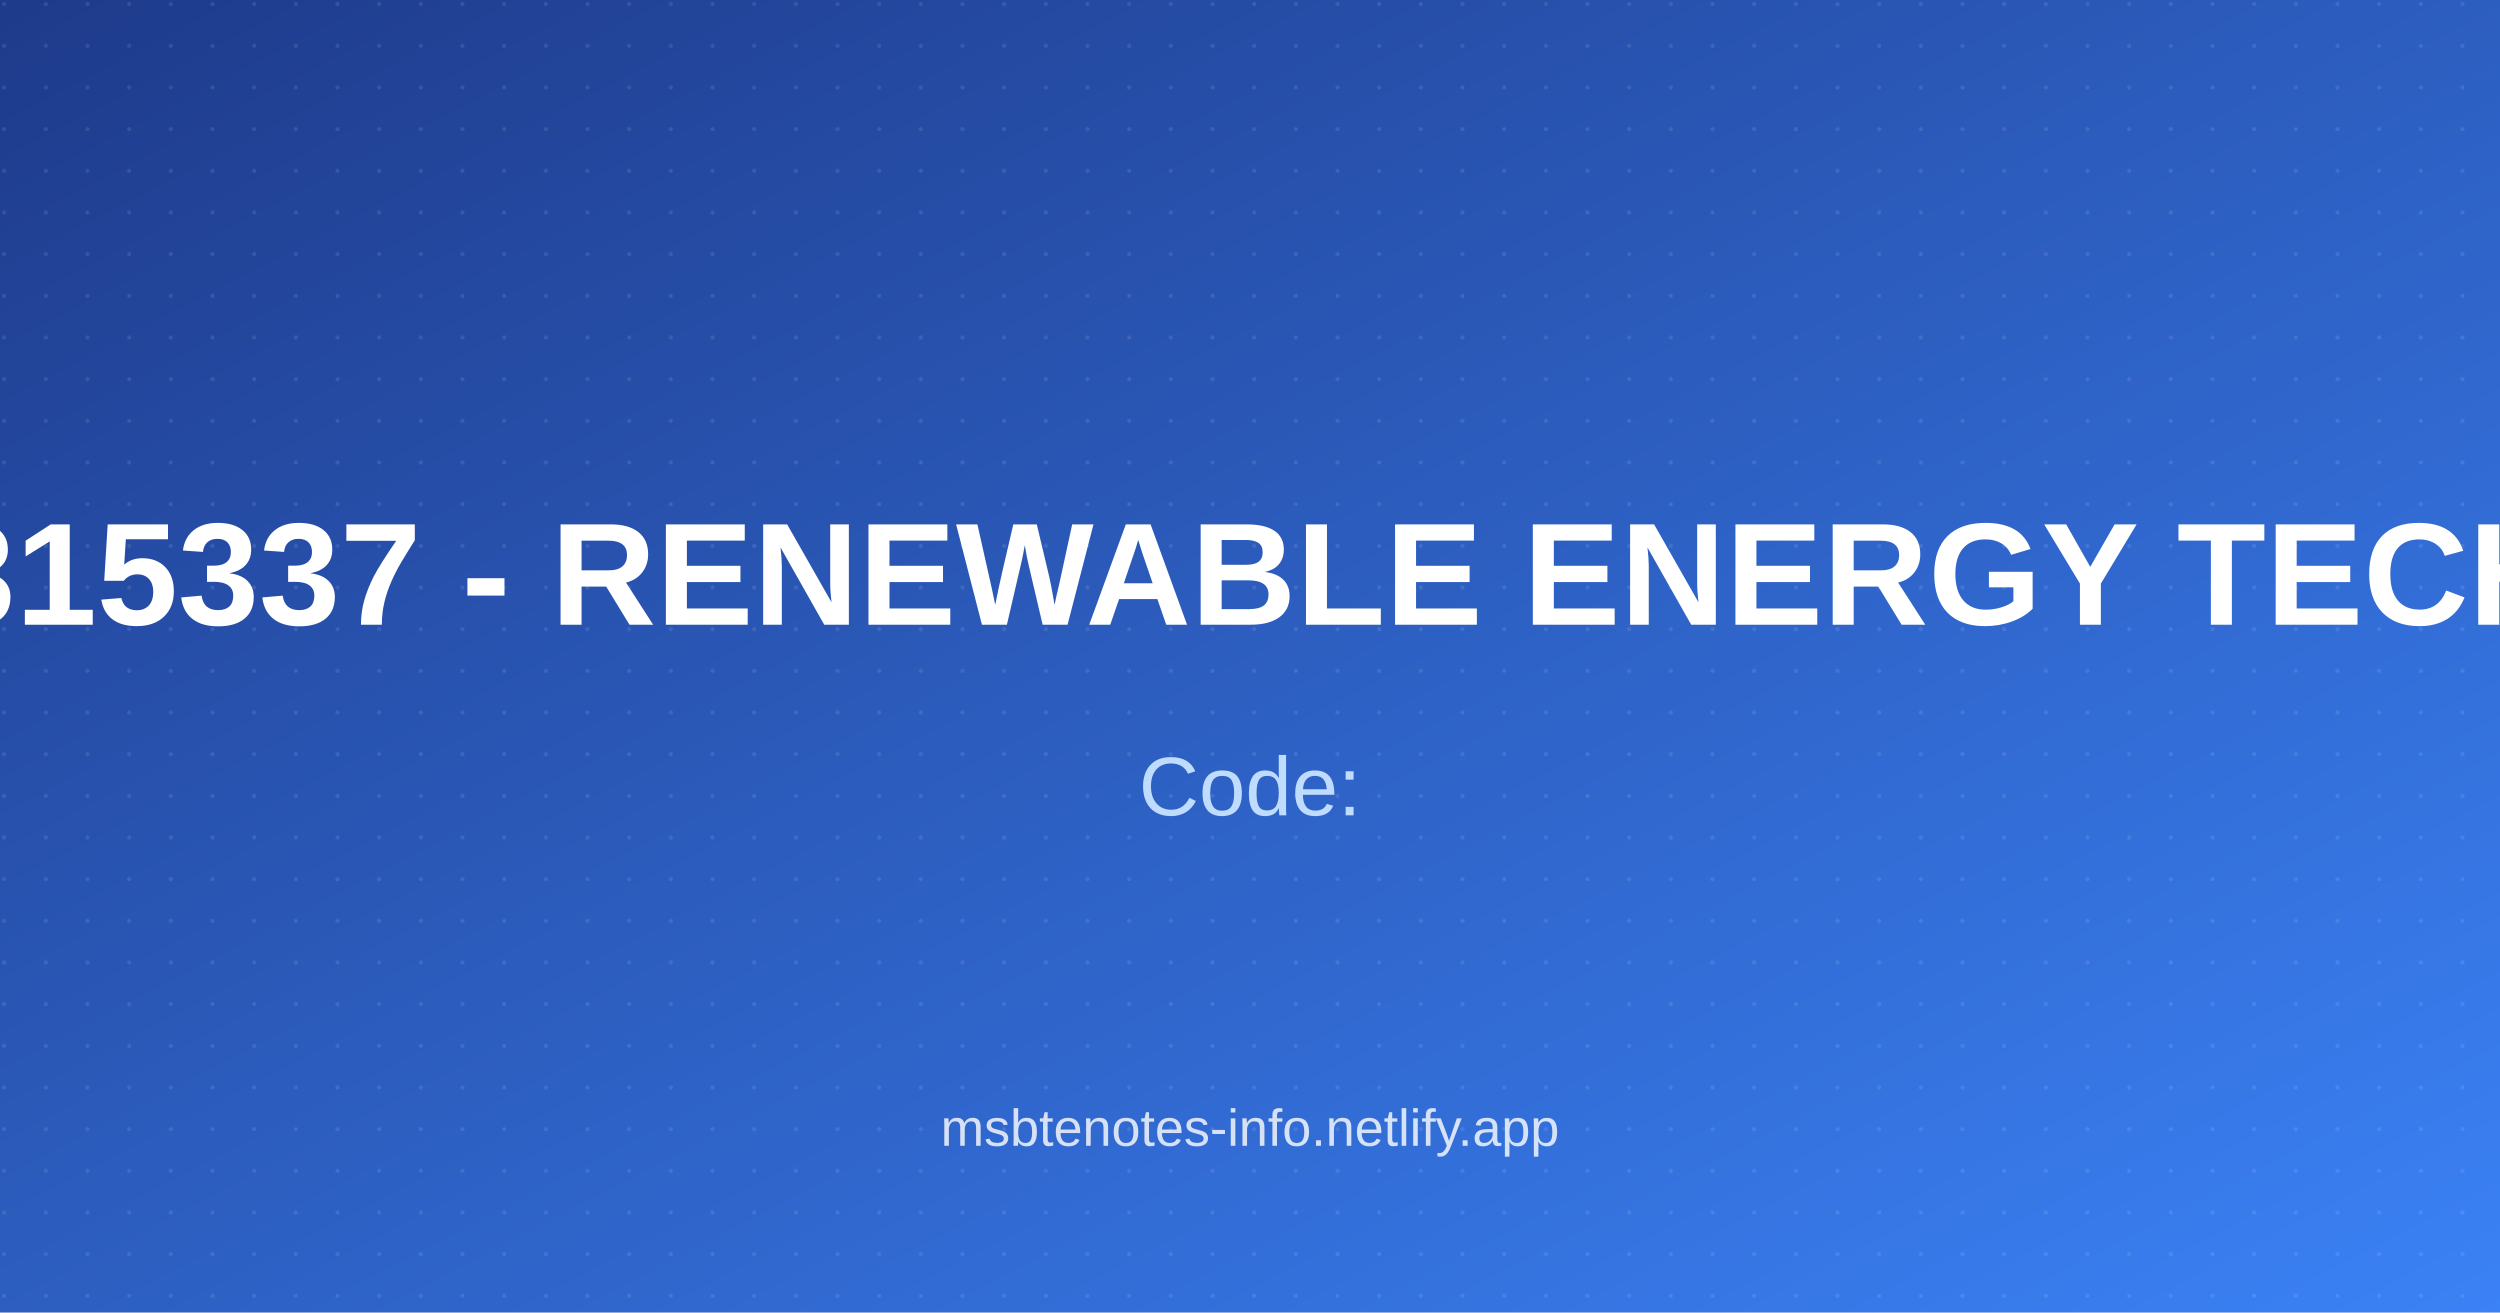
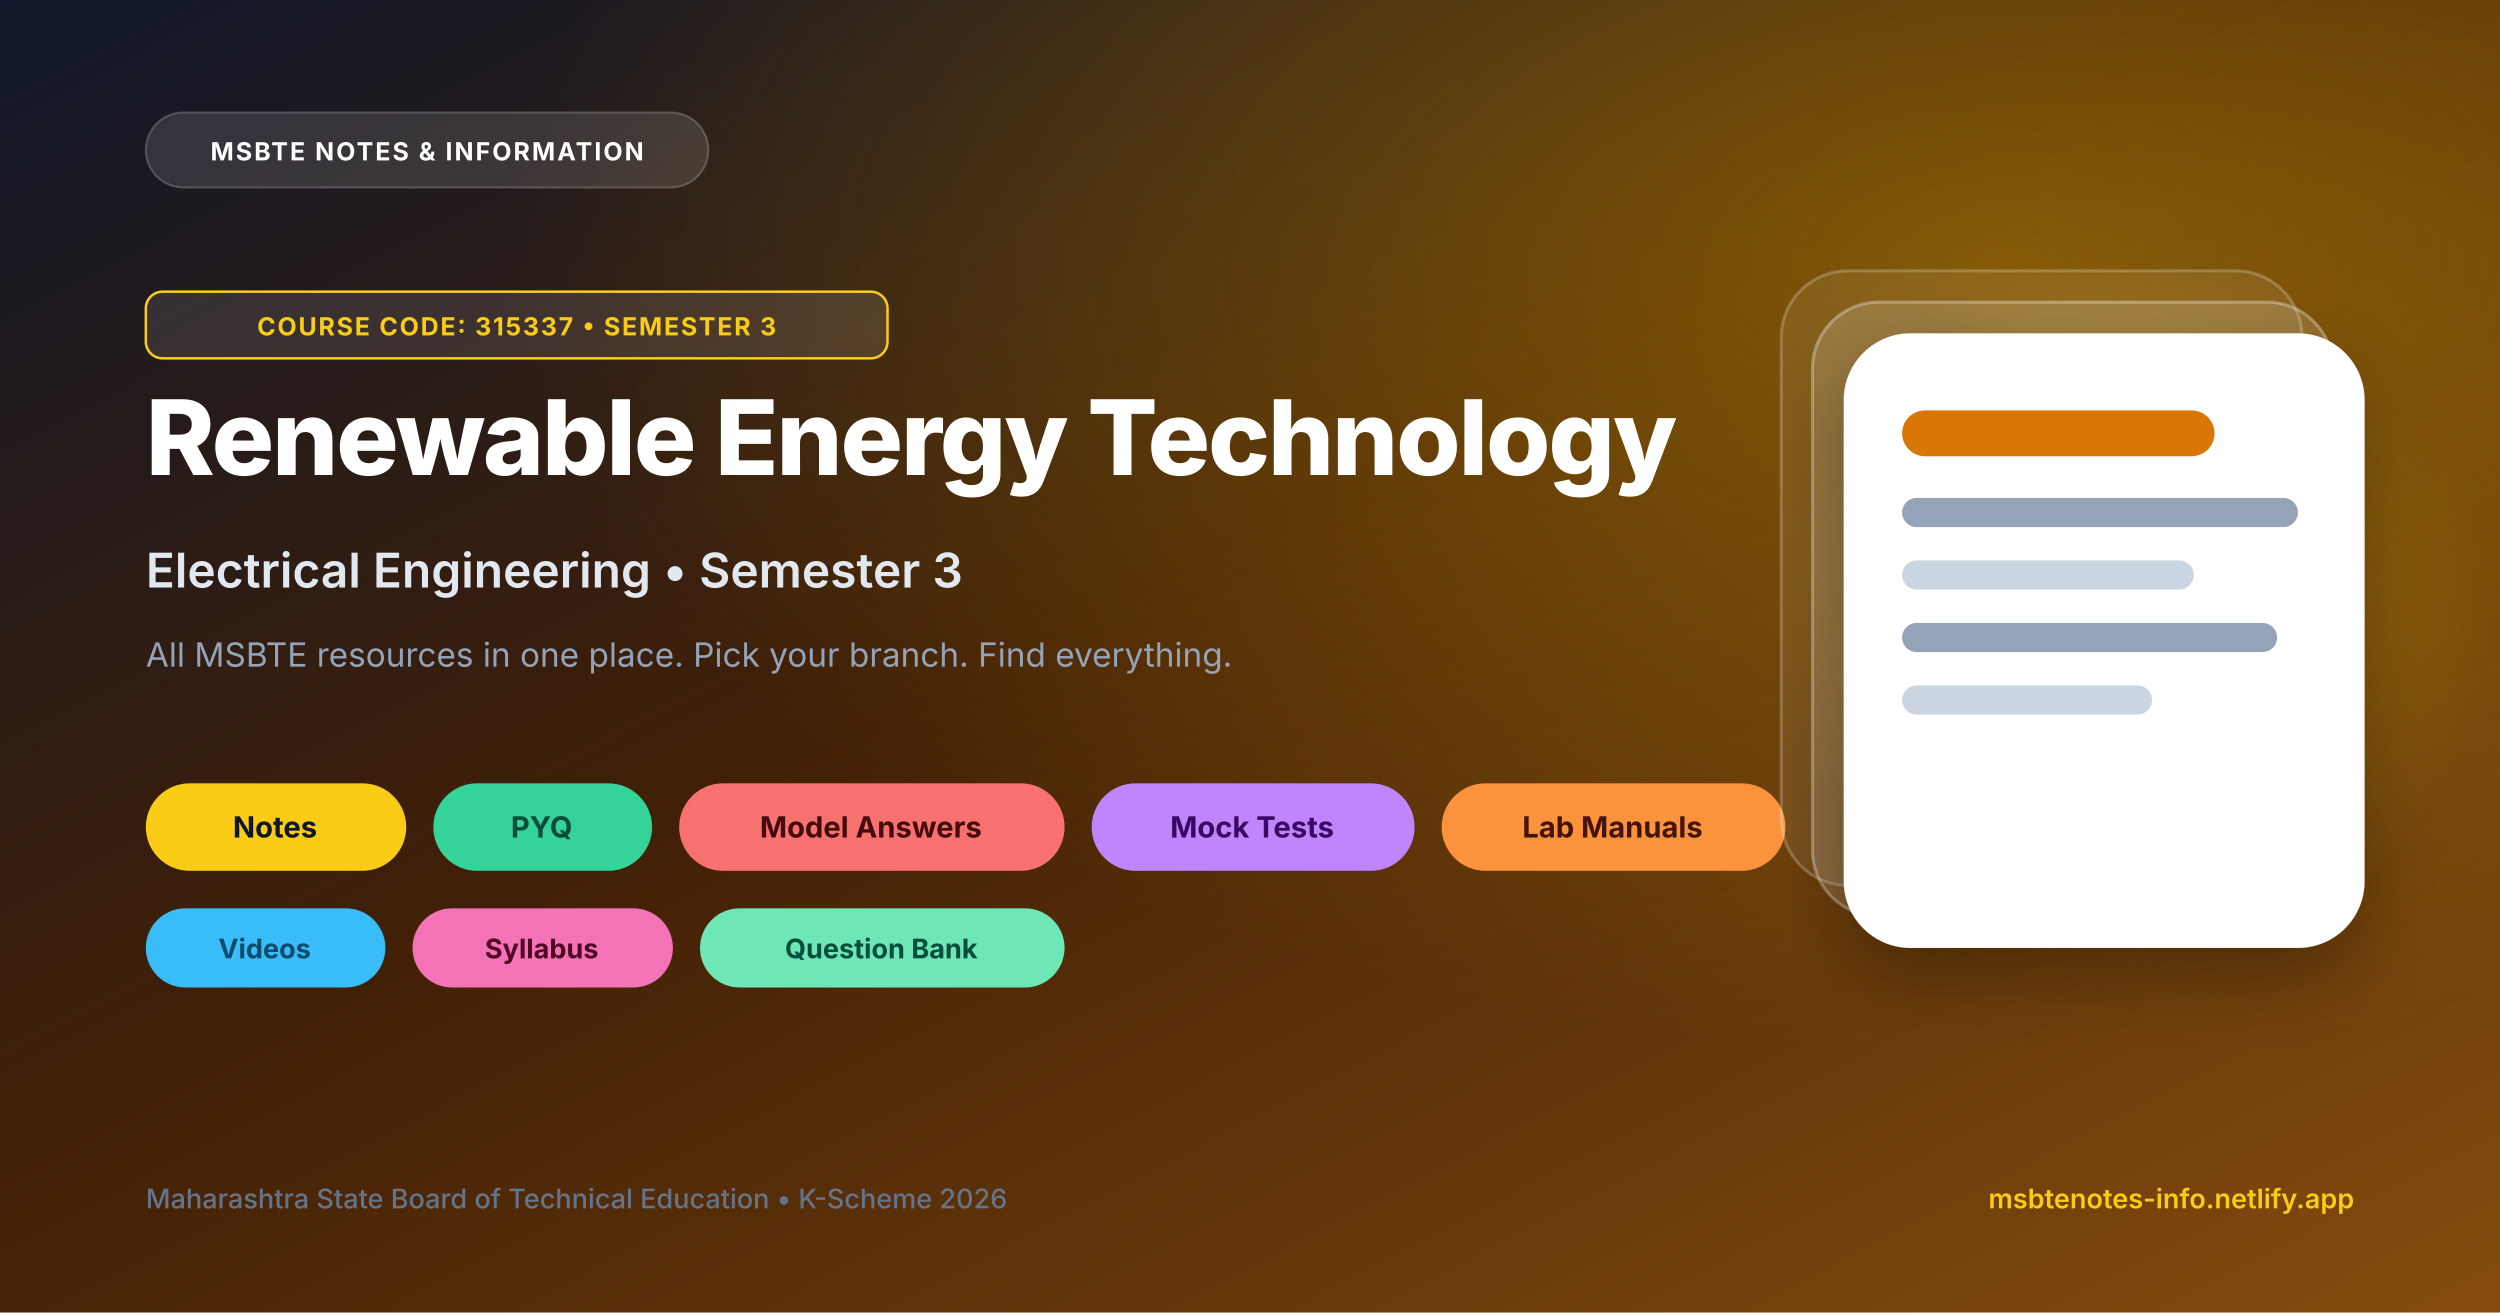
- <svg xmlns="http://www.w3.org/2000/svg" width="1200" height="630">
+ <svg xmlns="http://www.w3.org/2000/svg" width="1200" height="630" viewBox="0 0 1200 630">
  <defs>
-     <linearGradient id="grad1" x1="0%" y1="0%" x2="100%" y2="100%">
-       <stop offset="0%" style="stop-color:#1e3a8a;stop-opacity:1" />
-       <stop offset="100%" style="stop-color:#3b82f6;stop-opacity:1" />
+     <linearGradient id="bgGrad" x1="0%" y1="0%" x2="100%" y2="100%">
+       <stop offset="0%" stop-color="#0f172a" />
+       <stop offset="45%" stop-color="#422006" />
+       <stop offset="100%" stop-color="#854d0e" />
    </linearGradient>
-     <pattern id="pattern1" x="0" y="0" width="20" height="20" patternUnits="userSpaceOnUse">
-       <circle cx="2" cy="2" r="1" fill="rgba(255,255,255,0.1)" />
-     </pattern>
+     <radialGradient id="bgGlow" cx="80%" cy="20%" r="60%">
+       <stop offset="0%" stop-color="#eab308" stop-opacity="0.38" />
+       <stop offset="100%" stop-color="#eab308" stop-opacity="0" />
+     </radialGradient>
+     <radialGradient id="cardGlow" cx="50%" cy="50%" r="50%">
+       <stop offset="0%" stop-color="#facc15" stop-opacity="0.32" />
+       <stop offset="100%" stop-color="#facc15" stop-opacity="0" />
+     </radialGradient>
+     <filter id="dropShadow" x="-10%" y="-10%" width="130%" height="130%">
+       <feDropShadow dx="0" dy="14" stdDeviation="18" flood-color="#000000" flood-opacity="0.32" />
+     </filter>
  </defs>
-   <rect width="1200" height="630" fill="url(#grad1)" />
-   <rect width="1200" height="630" fill="url(#pattern1)" />
-   <text x="600" y="280" font-family="Arial, sans-serif" font-weight="bold" font-size="70" fill="white" text-anchor="middle" dominant-baseline="middle">
-     Elective: 315337 - RENEWABLE ENERGY TECHNOLOGY
-   </text>
-   <text x="600" y="380" font-family="Arial, sans-serif" font-size="40" fill="#bfdbfe" text-anchor="middle" dominant-baseline="middle">
-     Code: 
-   </text>
-   <text x="600" y="550" font-family="Arial, sans-serif" font-size="25" fill="rgba(255,255,255,0.8)" text-anchor="middle">
-     msbtenotes-info.netlify.app
-   </text>
+   <rect width="1200" height="630" fill="url(#bgGrad)" />
+   <rect width="1200" height="630" fill="url(#bgGlow)" />
+   <g transform="translate(70, 54)">
+     <rect width="270" height="36" rx="18" fill="rgba(255, 255, 255, 0.12)" stroke="rgba(255, 255, 255, 0.2)" stroke-width="1" />
+     <text x="135" y="23" font-family="'Segoe UI', Inter, -apple-system, sans-serif" font-size="12" font-weight="700" fill="#ffffff" letter-spacing="0.08em" text-anchor="middle">MSBTE NOTES &amp; INFORMATION</text>
+   </g>
+   <g transform="translate(70, 140)">
+     <rect width="356" height="32" rx="8" fill="rgba(255, 255, 255, 0.1)" stroke="#facc15" stroke-width="1.2" />
+     <text x="178" y="21" font-family="'Segoe UI', Inter, monospace" font-size="12" font-weight="700" fill="#facc15" letter-spacing="0.07em" text-anchor="middle">COURSE CODE: 315337 • SEMESTER 3</text>
+     <text x="0" y="88" font-family="'Segoe UI', Inter, -apple-system, sans-serif" font-size="50" font-weight="800" fill="#ffffff" letter-spacing="-0.02em">
+       Renewable Energy Technology
+     </text>
+     <text x="0" y="142" font-family="'Segoe UI', Inter, -apple-system, sans-serif" font-size="23" font-weight="600" fill="#e2e8f0">
+       Electrical Engineering • Semester 3
+     </text>
+     <text x="0" y="180" font-family="'Segoe UI', Inter, -apple-system, sans-serif" font-size="16" font-weight="400" fill="#94a3b8">
+       All MSBTE resources in one place. Pick your branch. Find everything.
+     </text>
+     <g transform="translate(0, 236)">
+       <g transform="translate(0, 0)">
+         <rect width="125" height="42" rx="21" fill="#facc15" />
+         <text x="62" y="26" font-family="'Segoe UI', Inter, sans-serif" font-size="14" font-weight="700" fill="#0f172a" text-anchor="middle">Notes</text>
+       </g>
+       <g transform="translate(138, 0)">
+         <rect width="105" height="42" rx="21" fill="#34d399" />
+         <text x="52" y="26" font-family="'Segoe UI', Inter, sans-serif" font-size="14" font-weight="700" fill="#064e3b" text-anchor="middle">PYQ</text>
+       </g>
+       <g transform="translate(256, 0)">
+         <rect width="185" height="42" rx="21" fill="#f87171" />
+         <text x="92" y="26" font-family="'Segoe UI', Inter, sans-serif" font-size="14" font-weight="700" fill="#450a0a" text-anchor="middle">Model Answers</text>
+       </g>
+       <g transform="translate(454, 0)">
+         <rect width="155" height="42" rx="21" fill="#c084fc" />
+         <text x="77" y="26" font-family="'Segoe UI', Inter, sans-serif" font-size="14" font-weight="700" fill="#3b0764" text-anchor="middle">Mock Tests</text>
+       </g>
+       <g transform="translate(622, 0)">
+         <rect width="165" height="42" rx="21" fill="#fb923c" />
+         <text x="82" y="26" font-family="'Segoe UI', Inter, sans-serif" font-size="14" font-weight="700" fill="#431407" text-anchor="middle">Lab Manuals</text>
+       </g>
+     </g>
+     <g transform="translate(0, 296)">
+       <g transform="translate(0, 0)">
+         <rect width="115" height="38" rx="19" fill="#38bdf8" />
+         <text x="57" y="24" font-family="'Segoe UI', Inter, sans-serif" font-size="13" font-weight="700" fill="#0c4a6e" text-anchor="middle">Videos</text>
+       </g>
+       <g transform="translate(128, 0)">
+         <rect width="125" height="38" rx="19" fill="#f472b6" />
+         <text x="62" y="24" font-family="'Segoe UI', Inter, sans-serif" font-size="13" font-weight="700" fill="#500724" text-anchor="middle">Syllabus</text>
+       </g>
+       <g transform="translate(266, 0)">
+         <rect width="175" height="38" rx="19" fill="#6ee7b7" />
+         <text x="87" y="24" font-family="'Segoe UI', Inter, sans-serif" font-size="13" font-weight="700" fill="#064e3b" text-anchor="middle">Question Bank</text>
+       </g>
+     </g>
+   </g>
+   <g transform="translate(885, 145)">
+     <circle cx="140" cy="150" r="170" fill="url(#cardGlow)" />
+     <rect x="-30" y="-15" width="250" height="295" rx="32" fill="rgba(255, 255, 255, 0.08)" stroke="rgba(255, 255, 255, 0.22)" stroke-width="1.5" />
+     <rect x="-15" y="0" width="250" height="295" rx="32" fill="rgba(255, 255, 255, 0.16)" stroke="rgba(255, 255, 255, 0.32)" stroke-width="1.5" />
+     <rect x="0" y="15" width="250" height="295" rx="32" fill="#ffffff" filter="url(#dropShadow)" />
+     <rect x="28" y="52" width="150" height="22" rx="11" fill="#d97706" />
+     <rect x="28" y="94" width="190" height="14" rx="7" fill="#94a3b8" />
+     <rect x="28" y="124" width="140" height="14" rx="7" fill="#cbd5e1" />
+     <rect x="28" y="154" width="180" height="14" rx="7" fill="#94a3b8" />
+     <rect x="28" y="184" width="120" height="14" rx="7" fill="#cbd5e1" />
+   </g>
+   <g transform="translate(70, 580)">
+     <text x="0" y="0" font-family="'Segoe UI', Inter, sans-serif" font-size="13" font-weight="500" fill="#64748b">
+       Maharashtra State Board of Technical Education • K-Scheme 2026
+     </text>
+     <text x="1060" y="0" font-family="'Segoe UI', Inter, sans-serif" font-size="13" font-weight="600" fill="#facc15" text-anchor="end">
+       msbtenotes-info.netlify.app
+     </text>
+   </g>
</svg>
